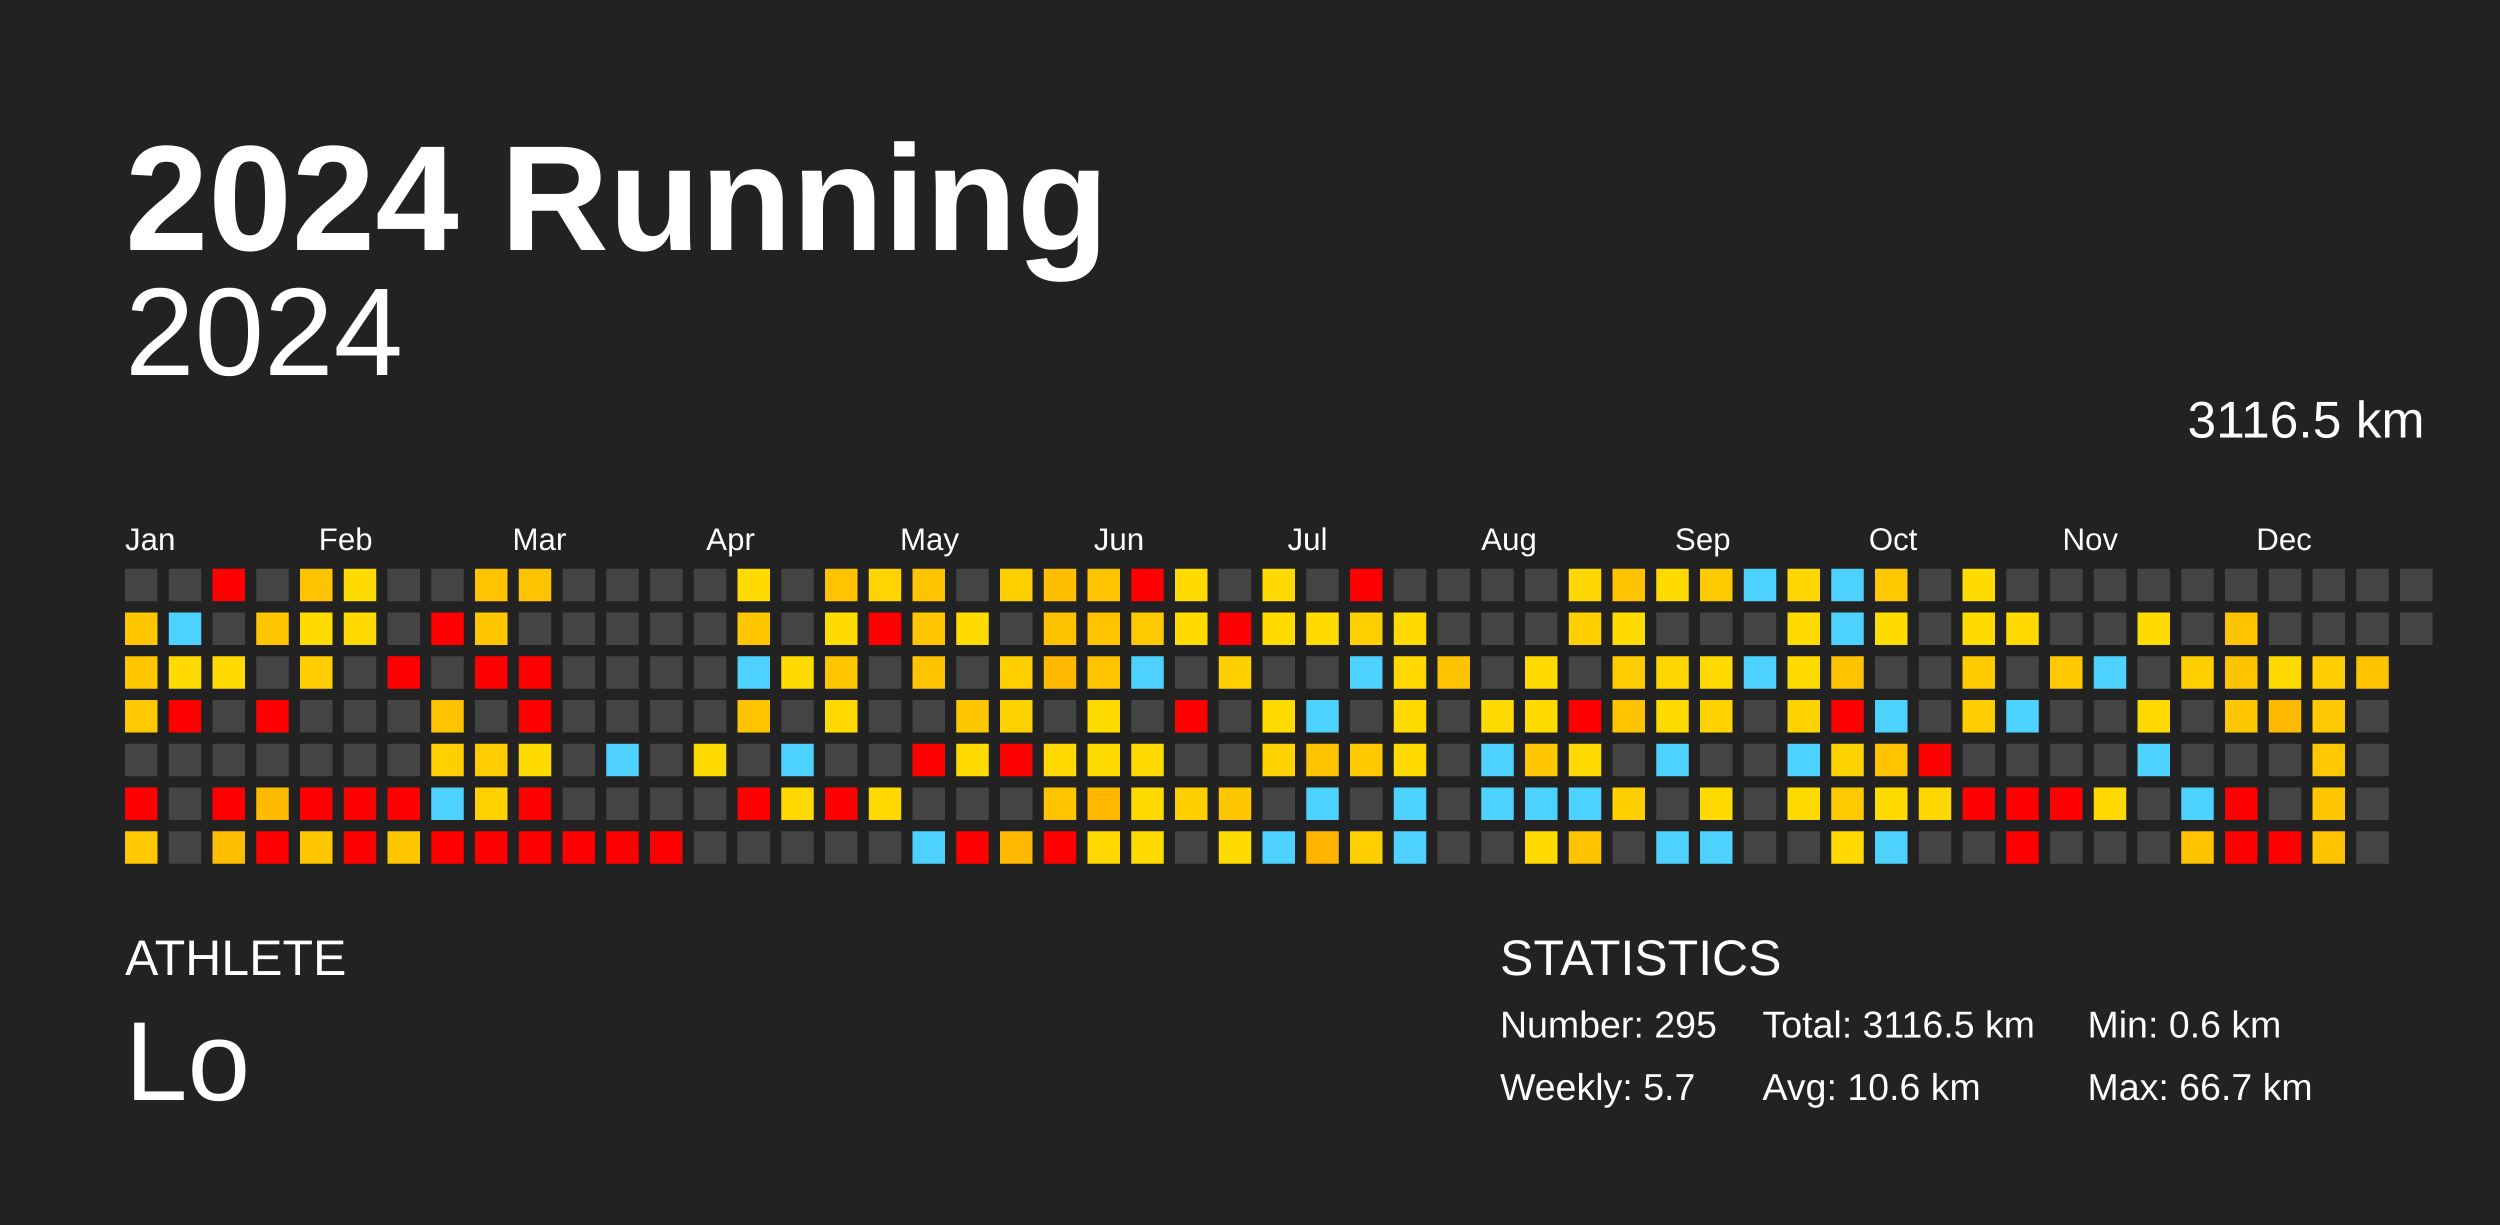
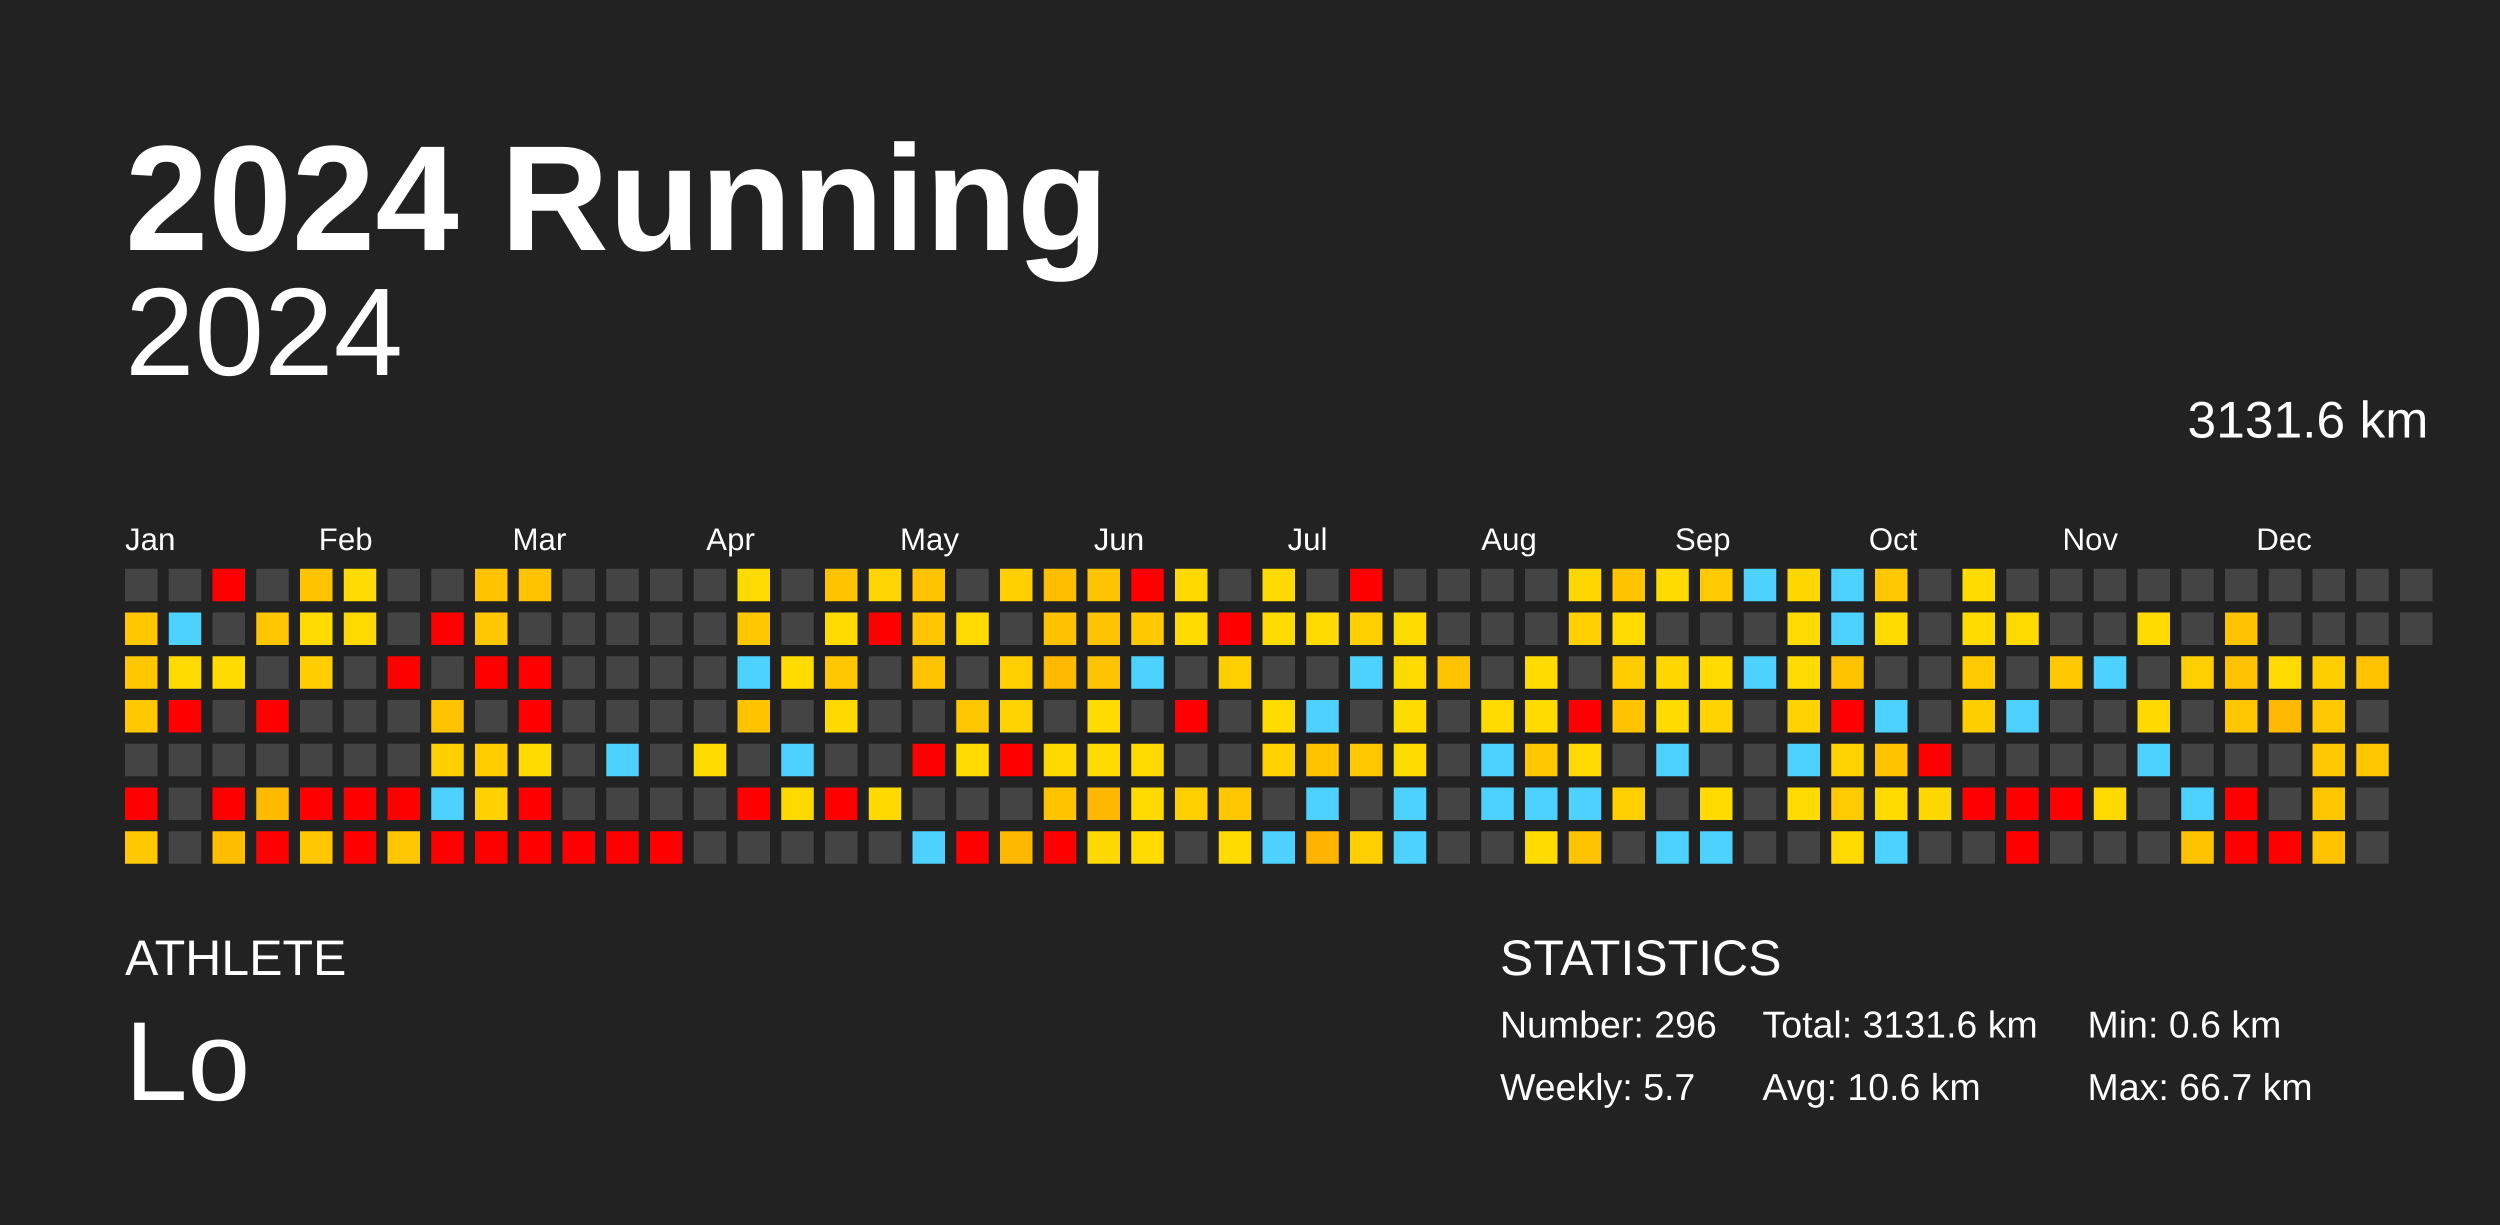
<svg xmlns="http://www.w3.org/2000/svg" baseProfile="full" height="98mm" version="1.1" viewBox="0,0,200,98" width="200mm">
  <defs />
  <rect fill="#222222" height="98" width="200" x="0" y="0" />
  <text fill="#FFFFFF" style="font-size:12px; font-family:Arial; font-weight:bold;" x="10" y="20">2024 Running</text>
  <text fill="#FFFFFF" style="font-size:4px; font-family:Arial" x="10" y="78">ATHLETE</text>
  <text fill="#FFFFFF" style="font-size:9px; font-family:Arial" x="10" y="88">Lo</text>
  <text fill="#FFFFFF" style="font-size:4px; font-family:Arial" x="120" y="78">STATISTICS</text>
-   <text fill="#FFFFFF" style="font-size:3px; font-family:Arial" x="120" y="83">Number: 295</text>
+   <text fill="#FFFFFF" style="font-size:3px; font-family:Arial" x="120" y="83">Number: 296</text>
  <text fill="#FFFFFF" style="font-size:3px; font-family:Arial" x="120" y="88">Weekly: 5.7</text>
-   <text fill="#FFFFFF" style="font-size:3px; font-family:Arial" x="141" y="83">Total: 3116.5 km</text>
+   <text fill="#FFFFFF" style="font-size:3px; font-family:Arial" x="141" y="83">Total: 3131.6 km</text>
  <text fill="#FFFFFF" style="font-size:3px; font-family:Arial" x="141" y="88">Avg: 10.6 km</text>
  <text fill="#FFFFFF" style="font-size:3px; font-family:Arial" x="167" y="83">Min: 0.6 km</text>
  <text fill="#FFFFFF" style="font-size:3px; font-family:Arial" x="167" y="88">Max: 66.7 km</text>
  <text alignment-baseline="hanging" fill="#FFFFFF" style="font-size:10.0px; font-family:Arial;" x="10" y="30">2024</text>
-   <text alignment-baseline="hanging" fill="#FFFFFF" style="font-size:4.125px; font-family:Arial;" x="175" y="35">3116.5 km</text>
+   <text alignment-baseline="hanging" fill="#FFFFFF" style="font-size:4.125px; font-family:Arial;" x="175" y="35">3131.6 km</text>
  <text fill="#FFFFFF" style="font-size:2.5px; font-family:Arial" x="10.0" y="44">Jan</text>
  <text fill="#FFFFFF" style="font-size:2.5px; font-family:Arial" x="25.5" y="44">Feb</text>
  <text fill="#FFFFFF" style="font-size:2.5px; font-family:Arial" x="41.0" y="44">Mar</text>
  <text fill="#FFFFFF" style="font-size:2.5px; font-family:Arial" x="56.5" y="44">Apr</text>
  <text fill="#FFFFFF" style="font-size:2.5px; font-family:Arial" x="72.0" y="44">May</text>
  <text fill="#FFFFFF" style="font-size:2.5px; font-family:Arial" x="87.5" y="44">Jun</text>
  <text fill="#FFFFFF" style="font-size:2.5px; font-family:Arial" x="103.0" y="44">Jul</text>
  <text fill="#FFFFFF" style="font-size:2.5px; font-family:Arial" x="118.5" y="44">Aug</text>
  <text fill="#FFFFFF" style="font-size:2.5px; font-family:Arial" x="134.0" y="44">Sep</text>
  <text fill="#FFFFFF" style="font-size:2.5px; font-family:Arial" x="149.5" y="44">Oct</text>
  <text fill="#FFFFFF" style="font-size:2.5px; font-family:Arial" x="165.0" y="44">Nov</text>
  <text fill="#FFFFFF" style="font-size:2.5px; font-family:Arial" x="180.5" y="44">Dec</text>
  <rect fill="#444444" height="2.6" width="2.6" x="10.0" y="45.5" />
  <rect fill="#ffc700" height="2.6" width="2.6" x="10.0" y="49.0" />
  <rect fill="#ffc700" height="2.6" width="2.6" x="10.0" y="52.5" />
  <rect fill="#ffc800" height="2.6" width="2.6" x="10.0" y="56.0" />
  <rect fill="#444444" height="2.6" width="2.6" x="10.0" y="59.5" />
  <rect fill="red" height="2.6" width="2.6" x="10.0" y="63.0" />
  <rect fill="#ffc800" height="2.6" width="2.6" x="10.0" y="66.5" />
  <rect fill="#444444" height="2.6" width="2.6" x="13.5" y="45.5" />
  <rect fill="#4dd2ff" height="2.6" width="2.6" x="13.5" y="49.0" />
  <rect fill="#ffda00" height="2.6" width="2.6" x="13.5" y="52.5" />
  <rect fill="red" height="2.6" width="2.6" x="13.5" y="56.0" />
  <rect fill="#444444" height="2.6" width="2.6" x="13.5" y="59.5" />
  <rect fill="#444444" height="2.6" width="2.6" x="13.5" y="63.0" />
  <rect fill="#444444" height="2.6" width="2.6" x="13.5" y="66.5" />
  <rect fill="red" height="2.6" width="2.6" x="17.0" y="45.5" />
  <rect fill="#444444" height="2.6" width="2.6" x="17.0" y="49.0" />
  <rect fill="#ffdb00" height="2.6" width="2.6" x="17.0" y="52.5" />
  <rect fill="#444444" height="2.6" width="2.6" x="17.0" y="56.0" />
  <rect fill="#444444" height="2.6" width="2.6" x="17.0" y="59.5" />
  <rect fill="red" height="2.6" width="2.6" x="17.0" y="63.0" />
  <rect fill="#ffbd00" height="2.6" width="2.6" x="17.0" y="66.5" />
  <rect fill="#444444" height="2.6" width="2.6" x="20.5" y="45.5" />
  <rect fill="#ffc600" height="2.6" width="2.6" x="20.5" y="49.0" />
  <rect fill="#444444" height="2.6" width="2.6" x="20.5" y="52.5" />
  <rect fill="red" height="2.6" width="2.6" x="20.5" y="56.0" />
  <rect fill="#444444" height="2.6" width="2.6" x="20.5" y="59.5" />
  <rect fill="#ffbb00" height="2.6" width="2.6" x="20.5" y="63.0" />
  <rect fill="red" height="2.6" width="2.6" x="20.5" y="66.5" />
  <rect fill="#ffc300" height="2.6" width="2.6" x="24.0" y="45.5" />
  <rect fill="#ffdb00" height="2.6" width="2.6" x="24.0" y="49.0" />
  <rect fill="#ffcd00" height="2.6" width="2.6" x="24.0" y="52.5" />
  <rect fill="#444444" height="2.6" width="2.6" x="24.0" y="56.0" />
  <rect fill="#444444" height="2.6" width="2.6" x="24.0" y="59.5" />
  <rect fill="red" height="2.6" width="2.6" x="24.0" y="63.0" />
  <rect fill="#ffc700" height="2.6" width="2.6" x="24.0" y="66.5" />
  <rect fill="#ffdb00" height="2.6" width="2.6" x="27.5" y="45.5" />
  <rect fill="#ffda00" height="2.6" width="2.6" x="27.5" y="49.0" />
  <rect fill="#444444" height="2.6" width="2.6" x="27.5" y="52.5" />
  <rect fill="#444444" height="2.6" width="2.6" x="27.5" y="56.0" />
  <rect fill="#444444" height="2.6" width="2.6" x="27.5" y="59.5" />
  <rect fill="red" height="2.6" width="2.6" x="27.5" y="63.0" />
  <rect fill="red" height="2.6" width="2.6" x="27.5" y="66.5" />
  <rect fill="#444444" height="2.6" width="2.6" x="31.0" y="45.5" />
  <rect fill="#444444" height="2.6" width="2.6" x="31.0" y="49.0" />
  <rect fill="red" height="2.6" width="2.6" x="31.0" y="52.5" />
  <rect fill="#444444" height="2.6" width="2.6" x="31.0" y="56.0" />
  <rect fill="#444444" height="2.6" width="2.6" x="31.0" y="59.5" />
  <rect fill="red" height="2.6" width="2.6" x="31.0" y="63.0" />
  <rect fill="#ffc700" height="2.6" width="2.6" x="31.0" y="66.5" />
  <rect fill="#444444" height="2.6" width="2.6" x="34.5" y="45.5" />
  <rect fill="red" height="2.6" width="2.6" x="34.5" y="49.0" />
  <rect fill="#444444" height="2.6" width="2.6" x="34.5" y="52.5" />
  <rect fill="#ffc300" height="2.6" width="2.6" x="34.5" y="56.0" />
  <rect fill="#ffcf00" height="2.6" width="2.6" x="34.5" y="59.5" />
  <rect fill="#4dd2ff" height="2.6" width="2.6" x="34.5" y="63.0" />
  <rect fill="red" height="2.6" width="2.6" x="34.5" y="66.5" />
  <rect fill="#ffc300" height="2.6" width="2.6" x="38.0" y="45.5" />
  <rect fill="#ffc700" height="2.6" width="2.6" x="38.0" y="49.0" />
  <rect fill="red" height="2.6" width="2.6" x="38.0" y="52.5" />
  <rect fill="#444444" height="2.6" width="2.6" x="38.0" y="56.0" />
  <rect fill="#ffcd00" height="2.6" width="2.6" x="38.0" y="59.5" />
  <rect fill="#ffd200" height="2.6" width="2.6" x="38.0" y="63.0" />
  <rect fill="red" height="2.6" width="2.6" x="38.0" y="66.5" />
  <rect fill="#ffc300" height="2.6" width="2.6" x="41.5" y="45.5" />
  <rect fill="#444444" height="2.6" width="2.6" x="41.5" y="49.0" />
  <rect fill="red" height="2.6" width="2.6" x="41.5" y="52.5" />
  <rect fill="red" height="2.6" width="2.6" x="41.5" y="56.0" />
  <rect fill="#ffdb00" height="2.6" width="2.6" x="41.5" y="59.5" />
  <rect fill="red" height="2.6" width="2.6" x="41.5" y="63.0" />
  <rect fill="red" height="2.6" width="2.6" x="41.5" y="66.5" />
  <rect fill="#444444" height="2.6" width="2.6" x="45.0" y="45.5" />
  <rect fill="#444444" height="2.6" width="2.6" x="45.0" y="49.0" />
  <rect fill="#444444" height="2.6" width="2.6" x="45.0" y="52.5" />
  <rect fill="#444444" height="2.6" width="2.6" x="45.0" y="56.0" />
  <rect fill="#444444" height="2.6" width="2.6" x="45.0" y="59.5" />
  <rect fill="#444444" height="2.6" width="2.6" x="45.0" y="63.0" />
  <rect fill="red" height="2.6" width="2.6" x="45.0" y="66.5" />
  <rect fill="#444444" height="2.6" width="2.6" x="48.5" y="45.5" />
  <rect fill="#444444" height="2.6" width="2.6" x="48.5" y="49.0" />
  <rect fill="#444444" height="2.6" width="2.6" x="48.5" y="52.5" />
  <rect fill="#444444" height="2.6" width="2.6" x="48.5" y="56.0" />
  <rect fill="#4dd2ff" height="2.6" width="2.6" x="48.5" y="59.5" />
  <rect fill="#444444" height="2.6" width="2.6" x="48.5" y="63.0" />
  <rect fill="red" height="2.6" width="2.6" x="48.5" y="66.5" />
  <rect fill="#444444" height="2.6" width="2.6" x="52.0" y="45.5" />
  <rect fill="#444444" height="2.6" width="2.6" x="52.0" y="49.0" />
  <rect fill="#444444" height="2.6" width="2.6" x="52.0" y="52.5" />
  <rect fill="#444444" height="2.6" width="2.6" x="52.0" y="56.0" />
  <rect fill="#444444" height="2.6" width="2.6" x="52.0" y="59.5" />
  <rect fill="#444444" height="2.6" width="2.6" x="52.0" y="63.0" />
  <rect fill="red" height="2.6" width="2.6" x="52.0" y="66.5" />
  <rect fill="#444444" height="2.6" width="2.6" x="55.5" y="45.5" />
  <rect fill="#444444" height="2.6" width="2.6" x="55.5" y="49.0" />
  <rect fill="#444444" height="2.6" width="2.6" x="55.5" y="52.5" />
  <rect fill="#444444" height="2.6" width="2.6" x="55.5" y="56.0" />
  <rect fill="#ffdb00" height="2.6" width="2.6" x="55.5" y="59.5" />
  <rect fill="#444444" height="2.6" width="2.6" x="55.5" y="63.0" />
  <rect fill="#444444" height="2.6" width="2.6" x="55.5" y="66.5" />
  <rect fill="#ffdb00" height="2.6" width="2.6" x="59.0" y="45.5" />
  <rect fill="#ffc700" height="2.6" width="2.6" x="59.0" y="49.0" />
  <rect fill="#4dd2ff" height="2.6" width="2.6" x="59.0" y="52.5" />
  <rect fill="#ffc300" height="2.6" width="2.6" x="59.0" y="56.0" />
  <rect fill="#444444" height="2.6" width="2.6" x="59.0" y="59.5" />
  <rect fill="red" height="2.6" width="2.6" x="59.0" y="63.0" />
  <rect fill="#444444" height="2.6" width="2.6" x="59.0" y="66.5" />
  <rect fill="#444444" height="2.6" width="2.6" x="62.5" y="45.5" />
  <rect fill="#444444" height="2.6" width="2.6" x="62.5" y="49.0" />
  <rect fill="#ffdb00" height="2.6" width="2.6" x="62.5" y="52.5" />
  <rect fill="#444444" height="2.6" width="2.6" x="62.5" y="56.0" />
  <rect fill="#4dd2ff" height="2.6" width="2.6" x="62.5" y="59.5" />
  <rect fill="#ffd900" height="2.6" width="2.6" x="62.5" y="63.0" />
  <rect fill="#444444" height="2.6" width="2.6" x="62.5" y="66.5" />
  <rect fill="#ffc300" height="2.6" width="2.6" x="66.0" y="45.5" />
  <rect fill="#ffdb00" height="2.6" width="2.6" x="66.0" y="49.0" />
  <rect fill="#ffc700" height="2.6" width="2.6" x="66.0" y="52.5" />
  <rect fill="#ffd900" height="2.6" width="2.6" x="66.0" y="56.0" />
  <rect fill="#444444" height="2.6" width="2.6" x="66.0" y="59.5" />
  <rect fill="red" height="2.6" width="2.6" x="66.0" y="63.0" />
  <rect fill="#444444" height="2.6" width="2.6" x="66.0" y="66.5" />
  <rect fill="#ffd400" height="2.6" width="2.6" x="69.5" y="45.5" />
  <rect fill="red" height="2.6" width="2.6" x="69.5" y="49.0" />
  <rect fill="#444444" height="2.6" width="2.6" x="69.5" y="52.5" />
  <rect fill="#444444" height="2.6" width="2.6" x="69.5" y="56.0" />
  <rect fill="#444444" height="2.6" width="2.6" x="69.5" y="59.5" />
  <rect fill="#ffd900" height="2.6" width="2.6" x="69.5" y="63.0" />
  <rect fill="#444444" height="2.6" width="2.6" x="69.5" y="66.5" />
  <rect fill="#ffc300" height="2.6" width="2.6" x="73.0" y="45.5" />
  <rect fill="#ffc500" height="2.6" width="2.6" x="73.0" y="49.0" />
  <rect fill="#ffc300" height="2.6" width="2.6" x="73.0" y="52.5" />
  <rect fill="#444444" height="2.6" width="2.6" x="73.0" y="56.0" />
  <rect fill="red" height="2.6" width="2.6" x="73.0" y="59.5" />
  <rect fill="#444444" height="2.6" width="2.6" x="73.0" y="63.0" />
  <rect fill="#4dd2ff" height="2.6" width="2.6" x="73.0" y="66.5" />
  <rect fill="#444444" height="2.6" width="2.6" x="76.5" y="45.5" />
  <rect fill="#ffdb00" height="2.6" width="2.6" x="76.5" y="49.0" />
  <rect fill="#444444" height="2.6" width="2.6" x="76.5" y="52.5" />
  <rect fill="#ffc700" height="2.6" width="2.6" x="76.5" y="56.0" />
  <rect fill="#ffdb00" height="2.6" width="2.6" x="76.5" y="59.5" />
  <rect fill="#444444" height="2.6" width="2.6" x="76.5" y="63.0" />
  <rect fill="red" height="2.6" width="2.6" x="76.5" y="66.5" />
  <rect fill="#ffcf00" height="2.6" width="2.6" x="80.0" y="45.5" />
  <rect fill="#444444" height="2.6" width="2.6" x="80.0" y="49.0" />
  <rect fill="#ffcf00" height="2.6" width="2.6" x="80.0" y="52.5" />
  <rect fill="#ffd300" height="2.6" width="2.6" x="80.0" y="56.0" />
  <rect fill="red" height="2.6" width="2.6" x="80.0" y="59.5" />
  <rect fill="#444444" height="2.6" width="2.6" x="80.0" y="63.0" />
  <rect fill="#ffb800" height="2.6" width="2.6" x="80.0" y="66.5" />
  <rect fill="#ffbf00" height="2.6" width="2.6" x="83.5" y="45.5" />
  <rect fill="#ffc200" height="2.6" width="2.6" x="83.5" y="49.0" />
  <rect fill="#ffba00" height="2.6" width="2.6" x="83.5" y="52.5" />
  <rect fill="#444444" height="2.6" width="2.6" x="83.5" y="56.0" />
  <rect fill="#ffd900" height="2.6" width="2.6" x="83.5" y="59.5" />
  <rect fill="#ffc300" height="2.6" width="2.6" x="83.5" y="63.0" />
  <rect fill="red" height="2.6" width="2.6" x="83.5" y="66.5" />
  <rect fill="#ffc400" height="2.6" width="2.6" x="87.0" y="45.5" />
  <rect fill="#ffc300" height="2.6" width="2.6" x="87.0" y="49.0" />
  <rect fill="#ffc400" height="2.6" width="2.6" x="87.0" y="52.5" />
  <rect fill="#ffdb00" height="2.6" width="2.6" x="87.0" y="56.0" />
  <rect fill="#ffdb00" height="2.6" width="2.6" x="87.0" y="59.5" />
  <rect fill="#ffb700" height="2.6" width="2.6" x="87.0" y="63.0" />
  <rect fill="#ffd800" height="2.6" width="2.6" x="87.0" y="66.5" />
  <rect fill="red" height="2.6" width="2.6" x="90.5" y="45.5" />
  <rect fill="#ffc900" height="2.6" width="2.6" x="90.5" y="49.0" />
  <rect fill="#4dd2ff" height="2.6" width="2.6" x="90.5" y="52.5" />
  <rect fill="#444444" height="2.6" width="2.6" x="90.5" y="56.0" />
  <rect fill="#ffda00" height="2.6" width="2.6" x="90.5" y="59.5" />
  <rect fill="#ffda00" height="2.6" width="2.6" x="90.5" y="63.0" />
  <rect fill="#ffdb00" height="2.6" width="2.6" x="90.5" y="66.5" />
  <rect fill="#ffd900" height="2.6" width="2.6" x="94.0" y="45.5" />
  <rect fill="#ffdb00" height="2.6" width="2.6" x="94.0" y="49.0" />
  <rect fill="#444444" height="2.6" width="2.6" x="94.0" y="52.5" />
  <rect fill="red" height="2.6" width="2.6" x="94.0" y="56.0" />
  <rect fill="#444444" height="2.6" width="2.6" x="94.0" y="59.5" />
  <rect fill="#ffcf00" height="2.6" width="2.6" x="94.0" y="63.0" />
  <rect fill="#444444" height="2.6" width="2.6" x="94.0" y="66.5" />
  <rect fill="#444444" height="2.6" width="2.6" x="97.5" y="45.5" />
  <rect fill="red" height="2.6" width="2.6" x="97.5" y="49.0" />
  <rect fill="#ffcf00" height="2.6" width="2.6" x="97.5" y="52.5" />
  <rect fill="#444444" height="2.6" width="2.6" x="97.5" y="56.0" />
  <rect fill="#444444" height="2.6" width="2.6" x="97.5" y="59.5" />
  <rect fill="#ffc700" height="2.6" width="2.6" x="97.5" y="63.0" />
  <rect fill="#ffdb00" height="2.6" width="2.6" x="97.5" y="66.5" />
  <rect fill="#ffda00" height="2.6" width="2.6" x="101.0" y="45.5" />
  <rect fill="#ffdb00" height="2.6" width="2.6" x="101.0" y="49.0" />
  <rect fill="#444444" height="2.6" width="2.6" x="101.0" y="52.5" />
  <rect fill="#ffdb00" height="2.6" width="2.6" x="101.0" y="56.0" />
  <rect fill="#ffd300" height="2.6" width="2.6" x="101.0" y="59.5" />
  <rect fill="#444444" height="2.6" width="2.6" x="101.0" y="63.0" />
  <rect fill="#4dd2ff" height="2.6" width="2.6" x="101.0" y="66.5" />
  <rect fill="#444444" height="2.6" width="2.6" x="104.5" y="45.5" />
  <rect fill="#ffdb00" height="2.6" width="2.6" x="104.5" y="49.0" />
  <rect fill="#444444" height="2.6" width="2.6" x="104.5" y="52.5" />
  <rect fill="#4dd2ff" height="2.6" width="2.6" x="104.5" y="56.0" />
  <rect fill="#ffc300" height="2.6" width="2.6" x="104.5" y="59.5" />
  <rect fill="#4dd2ff" height="2.6" width="2.6" x="104.5" y="63.0" />
  <rect fill="#ffb500" height="2.6" width="2.6" x="104.5" y="66.5" />
  <rect fill="red" height="2.6" width="2.6" x="108.0" y="45.5" />
  <rect fill="#ffcf00" height="2.6" width="2.6" x="108.0" y="49.0" />
  <rect fill="#4dd2ff" height="2.6" width="2.6" x="108.0" y="52.5" />
  <rect fill="#444444" height="2.6" width="2.6" x="108.0" y="56.0" />
  <rect fill="#ffc800" height="2.6" width="2.6" x="108.0" y="59.5" />
  <rect fill="#444444" height="2.6" width="2.6" x="108.0" y="63.0" />
  <rect fill="#ffcf00" height="2.6" width="2.6" x="108.0" y="66.5" />
  <rect fill="#444444" height="2.6" width="2.6" x="111.5" y="45.5" />
  <rect fill="#ffdb00" height="2.6" width="2.6" x="111.5" y="49.0" />
  <rect fill="#ffda00" height="2.6" width="2.6" x="111.5" y="52.5" />
  <rect fill="#ffdb00" height="2.6" width="2.6" x="111.5" y="56.0" />
  <rect fill="#ffdb00" height="2.6" width="2.6" x="111.5" y="59.5" />
  <rect fill="#4dd2ff" height="2.6" width="2.6" x="111.5" y="63.0" />
  <rect fill="#4dd2ff" height="2.6" width="2.6" x="111.5" y="66.5" />
  <rect fill="#444444" height="2.6" width="2.6" x="115.0" y="45.5" />
  <rect fill="#444444" height="2.6" width="2.6" x="115.0" y="49.0" />
  <rect fill="#ffc300" height="2.6" width="2.6" x="115.0" y="52.5" />
  <rect fill="#444444" height="2.6" width="2.6" x="115.0" y="56.0" />
  <rect fill="#444444" height="2.6" width="2.6" x="115.0" y="59.5" />
  <rect fill="#444444" height="2.6" width="2.6" x="115.0" y="63.0" />
  <rect fill="#444444" height="2.6" width="2.6" x="115.0" y="66.5" />
  <rect fill="#444444" height="2.6" width="2.6" x="118.5" y="45.5" />
  <rect fill="#444444" height="2.6" width="2.6" x="118.5" y="49.0" />
  <rect fill="#444444" height="2.6" width="2.6" x="118.5" y="52.5" />
  <rect fill="#ffdb00" height="2.6" width="2.6" x="118.5" y="56.0" />
  <rect fill="#4dd2ff" height="2.6" width="2.6" x="118.5" y="59.5" />
  <rect fill="#4dd2ff" height="2.6" width="2.6" x="118.5" y="63.0" />
  <rect fill="#444444" height="2.6" width="2.6" x="118.5" y="66.5" />
  <rect fill="#444444" height="2.6" width="2.6" x="122.0" y="45.5" />
  <rect fill="#444444" height="2.6" width="2.6" x="122.0" y="49.0" />
  <rect fill="#ffdb00" height="2.6" width="2.6" x="122.0" y="52.5" />
  <rect fill="#ffdb00" height="2.6" width="2.6" x="122.0" y="56.0" />
  <rect fill="#ffc700" height="2.6" width="2.6" x="122.0" y="59.5" />
  <rect fill="#4dd2ff" height="2.6" width="2.6" x="122.0" y="63.0" />
  <rect fill="#ffdb00" height="2.6" width="2.6" x="122.0" y="66.5" />
  <rect fill="#ffd700" height="2.6" width="2.6" x="125.5" y="45.5" />
  <rect fill="#ffcf00" height="2.6" width="2.6" x="125.5" y="49.0" />
  <rect fill="#444444" height="2.6" width="2.6" x="125.5" y="52.5" />
  <rect fill="red" height="2.6" width="2.6" x="125.5" y="56.0" />
  <rect fill="#ffd900" height="2.6" width="2.6" x="125.5" y="59.5" />
  <rect fill="#4dd2ff" height="2.6" width="2.6" x="125.5" y="63.0" />
  <rect fill="#ffc300" height="2.6" width="2.6" x="125.5" y="66.5" />
  <rect fill="#ffc300" height="2.6" width="2.6" x="129.0" y="45.5" />
  <rect fill="#ffdb00" height="2.6" width="2.6" x="129.0" y="49.0" />
  <rect fill="#ffcc00" height="2.6" width="2.6" x="129.0" y="52.5" />
  <rect fill="#ffc300" height="2.6" width="2.6" x="129.0" y="56.0" />
  <rect fill="#444444" height="2.6" width="2.6" x="129.0" y="59.5" />
  <rect fill="#ffcf00" height="2.6" width="2.6" x="129.0" y="63.0" />
  <rect fill="#444444" height="2.6" width="2.6" x="129.0" y="66.5" />
  <rect fill="#ffda00" height="2.6" width="2.6" x="132.5" y="45.5" />
  <rect fill="#444444" height="2.6" width="2.6" x="132.5" y="49.0" />
  <rect fill="#ffd600" height="2.6" width="2.6" x="132.5" y="52.5" />
  <rect fill="#ffdb00" height="2.6" width="2.6" x="132.5" y="56.0" />
  <rect fill="#4dd2ff" height="2.6" width="2.6" x="132.5" y="59.5" />
  <rect fill="#444444" height="2.6" width="2.6" x="132.5" y="63.0" />
  <rect fill="#4dd2ff" height="2.6" width="2.6" x="132.5" y="66.5" />
  <rect fill="#ffca00" height="2.6" width="2.6" x="136.0" y="45.5" />
  <rect fill="#444444" height="2.6" width="2.6" x="136.0" y="49.0" />
  <rect fill="#ffdb00" height="2.6" width="2.6" x="136.0" y="52.5" />
  <rect fill="#ffd300" height="2.6" width="2.6" x="136.0" y="56.0" />
  <rect fill="#444444" height="2.6" width="2.6" x="136.0" y="59.5" />
  <rect fill="#ffdb00" height="2.6" width="2.6" x="136.0" y="63.0" />
  <rect fill="#4dd2ff" height="2.6" width="2.6" x="136.0" y="66.5" />
  <rect fill="#4dd2ff" height="2.6" width="2.6" x="139.5" y="45.5" />
  <rect fill="#444444" height="2.6" width="2.6" x="139.5" y="49.0" />
  <rect fill="#4dd2ff" height="2.6" width="2.6" x="139.5" y="52.5" />
  <rect fill="#444444" height="2.6" width="2.6" x="139.5" y="56.0" />
  <rect fill="#444444" height="2.6" width="2.6" x="139.5" y="59.5" />
  <rect fill="#444444" height="2.6" width="2.6" x="139.5" y="63.0" />
  <rect fill="#444444" height="2.6" width="2.6" x="139.5" y="66.5" />
  <rect fill="#ffd700" height="2.6" width="2.6" x="143.0" y="45.5" />
  <rect fill="#ffdb00" height="2.6" width="2.6" x="143.0" y="49.0" />
  <rect fill="#ffdb00" height="2.6" width="2.6" x="143.0" y="52.5" />
  <rect fill="#ffd300" height="2.6" width="2.6" x="143.0" y="56.0" />
  <rect fill="#4dd2ff" height="2.6" width="2.6" x="143.0" y="59.5" />
  <rect fill="#ffdb00" height="2.6" width="2.6" x="143.0" y="63.0" />
  <rect fill="#444444" height="2.6" width="2.6" x="143.0" y="66.5" />
  <rect fill="#4dd2ff" height="2.6" width="2.6" x="146.5" y="45.5" />
  <rect fill="#4dd2ff" height="2.6" width="2.6" x="146.5" y="49.0" />
  <rect fill="#ffc300" height="2.6" width="2.6" x="146.5" y="52.5" />
  <rect fill="red" height="2.6" width="2.6" x="146.5" y="56.0" />
  <rect fill="#ffd300" height="2.6" width="2.6" x="146.5" y="59.5" />
  <rect fill="#ffca00" height="2.6" width="2.6" x="146.5" y="63.0" />
  <rect fill="#ffd900" height="2.6" width="2.6" x="146.5" y="66.5" />
  <rect fill="#ffc800" height="2.6" width="2.6" x="150.0" y="45.5" />
  <rect fill="#ffdb00" height="2.6" width="2.6" x="150.0" y="49.0" />
  <rect fill="#444444" height="2.6" width="2.6" x="150.0" y="52.5" />
  <rect fill="#4dd2ff" height="2.6" width="2.6" x="150.0" y="56.0" />
  <rect fill="#ffc300" height="2.6" width="2.6" x="150.0" y="59.5" />
  <rect fill="#ffdb00" height="2.6" width="2.6" x="150.0" y="63.0" />
  <rect fill="#4dd2ff" height="2.6" width="2.6" x="150.0" y="66.5" />
  <rect fill="#444444" height="2.6" width="2.6" x="153.5" y="45.5" />
  <rect fill="#444444" height="2.6" width="2.6" x="153.5" y="49.0" />
  <rect fill="#444444" height="2.6" width="2.6" x="153.5" y="52.5" />
  <rect fill="#444444" height="2.6" width="2.6" x="153.5" y="56.0" />
  <rect fill="red" height="2.6" width="2.6" x="153.5" y="59.5" />
  <rect fill="#ffd700" height="2.6" width="2.6" x="153.5" y="63.0" />
  <rect fill="#444444" height="2.6" width="2.6" x="153.5" y="66.5" />
  <rect fill="#ffdb00" height="2.6" width="2.6" x="157.0" y="45.5" />
  <rect fill="#ffdb00" height="2.6" width="2.6" x="157.0" y="49.0" />
  <rect fill="#ffca00" height="2.6" width="2.6" x="157.0" y="52.5" />
  <rect fill="#ffce00" height="2.6" width="2.6" x="157.0" y="56.0" />
  <rect fill="#444444" height="2.6" width="2.6" x="157.0" y="59.5" />
  <rect fill="red" height="2.6" width="2.6" x="157.0" y="63.0" />
  <rect fill="#444444" height="2.6" width="2.6" x="157.0" y="66.5" />
  <rect fill="#444444" height="2.6" width="2.6" x="160.5" y="45.5" />
  <rect fill="#ffda00" height="2.6" width="2.6" x="160.5" y="49.0" />
  <rect fill="#444444" height="2.6" width="2.6" x="160.5" y="52.5" />
  <rect fill="#4dd2ff" height="2.6" width="2.6" x="160.5" y="56.0" />
  <rect fill="#444444" height="2.6" width="2.6" x="160.5" y="59.5" />
  <rect fill="red" height="2.6" width="2.6" x="160.5" y="63.0" />
  <rect fill="red" height="2.6" width="2.6" x="160.5" y="66.5" />
  <rect fill="#444444" height="2.6" width="2.6" x="164.0" y="45.5" />
  <rect fill="#444444" height="2.6" width="2.6" x="164.0" y="49.0" />
  <rect fill="#ffc800" height="2.6" width="2.6" x="164.0" y="52.5" />
  <rect fill="#444444" height="2.6" width="2.6" x="164.0" y="56.0" />
  <rect fill="#444444" height="2.6" width="2.6" x="164.0" y="59.5" />
  <rect fill="red" height="2.6" width="2.6" x="164.0" y="63.0" />
  <rect fill="#444444" height="2.6" width="2.6" x="164.0" y="66.5" />
  <rect fill="#444444" height="2.6" width="2.6" x="167.5" y="45.5" />
  <rect fill="#444444" height="2.6" width="2.6" x="167.5" y="49.0" />
  <rect fill="#4dd2ff" height="2.6" width="2.6" x="167.5" y="52.5" />
  <rect fill="#444444" height="2.6" width="2.6" x="167.5" y="56.0" />
  <rect fill="#444444" height="2.6" width="2.6" x="167.5" y="59.5" />
  <rect fill="#ffd900" height="2.6" width="2.6" x="167.5" y="63.0" />
  <rect fill="#444444" height="2.6" width="2.6" x="167.5" y="66.5" />
  <rect fill="#444444" height="2.6" width="2.6" x="171.0" y="45.5" />
  <rect fill="#ffdb00" height="2.6" width="2.6" x="171.0" y="49.0" />
  <rect fill="#444444" height="2.6" width="2.6" x="171.0" y="52.5" />
  <rect fill="#ffd900" height="2.6" width="2.6" x="171.0" y="56.0" />
  <rect fill="#4dd2ff" height="2.6" width="2.6" x="171.0" y="59.5" />
  <rect fill="#444444" height="2.6" width="2.6" x="171.0" y="63.0" />
  <rect fill="#444444" height="2.6" width="2.6" x="171.0" y="66.5" />
  <rect fill="#444444" height="2.6" width="2.6" x="174.5" y="45.5" />
  <rect fill="#444444" height="2.6" width="2.6" x="174.5" y="49.0" />
  <rect fill="#ffcf00" height="2.6" width="2.6" x="174.5" y="52.5" />
  <rect fill="#444444" height="2.6" width="2.6" x="174.5" y="56.0" />
  <rect fill="#444444" height="2.6" width="2.6" x="174.5" y="59.5" />
  <rect fill="#4dd2ff" height="2.6" width="2.6" x="174.5" y="63.0" />
  <rect fill="#ffc300" height="2.6" width="2.6" x="174.5" y="66.5" />
  <rect fill="#444444" height="2.6" width="2.6" x="178.0" y="45.5" />
  <rect fill="#ffc300" height="2.6" width="2.6" x="178.0" y="49.0" />
  <rect fill="#ffc300" height="2.6" width="2.6" x="178.0" y="52.5" />
  <rect fill="#ffc700" height="2.6" width="2.6" x="178.0" y="56.0" />
  <rect fill="#444444" height="2.6" width="2.6" x="178.0" y="59.5" />
  <rect fill="red" height="2.6" width="2.6" x="178.0" y="63.0" />
  <rect fill="red" height="2.6" width="2.6" x="178.0" y="66.5" />
  <rect fill="#444444" height="2.6" width="2.6" x="181.5" y="45.5" />
  <rect fill="#444444" height="2.6" width="2.6" x="181.5" y="49.0" />
  <rect fill="#ffda00" height="2.6" width="2.6" x="181.5" y="52.5" />
  <rect fill="#ffba00" height="2.6" width="2.6" x="181.5" y="56.0" />
  <rect fill="#444444" height="2.6" width="2.6" x="181.5" y="59.5" />
  <rect fill="#444444" height="2.6" width="2.6" x="181.5" y="63.0" />
  <rect fill="red" height="2.6" width="2.6" x="181.5" y="66.5" />
  <rect fill="#444444" height="2.6" width="2.6" x="185.0" y="45.5" />
  <rect fill="#444444" height="2.6" width="2.6" x="185.0" y="49.0" />
  <rect fill="#ffce00" height="2.6" width="2.6" x="185.0" y="52.5" />
  <rect fill="#ffc800" height="2.6" width="2.6" x="185.0" y="56.0" />
  <rect fill="#ffc800" height="2.6" width="2.6" x="185.0" y="59.5" />
  <rect fill="#ffc600" height="2.6" width="2.6" x="185.0" y="63.0" />
  <rect fill="#ffc300" height="2.6" width="2.6" x="185.0" y="66.5" />
  <rect fill="#444444" height="2.6" width="2.6" x="188.5" y="45.5" />
  <rect fill="#444444" height="2.6" width="2.6" x="188.5" y="49.0" />
  <rect fill="#ffc300" height="2.6" width="2.6" x="188.5" y="52.5" />
  <rect fill="#444444" height="2.6" width="2.6" x="188.5" y="56.0" />
-   <rect fill="#444444" height="2.6" width="2.6" x="188.5" y="59.5" />
+   <rect fill="#ffc700" height="2.6" width="2.6" x="188.5" y="59.5" />
  <rect fill="#444444" height="2.6" width="2.6" x="188.5" y="63.0" />
  <rect fill="#444444" height="2.6" width="2.6" x="188.5" y="66.5" />
  <rect fill="#444444" height="2.6" width="2.6" x="192.0" y="45.5" />
  <rect fill="#444444" height="2.6" width="2.6" x="192.0" y="49.0" />
</svg>
